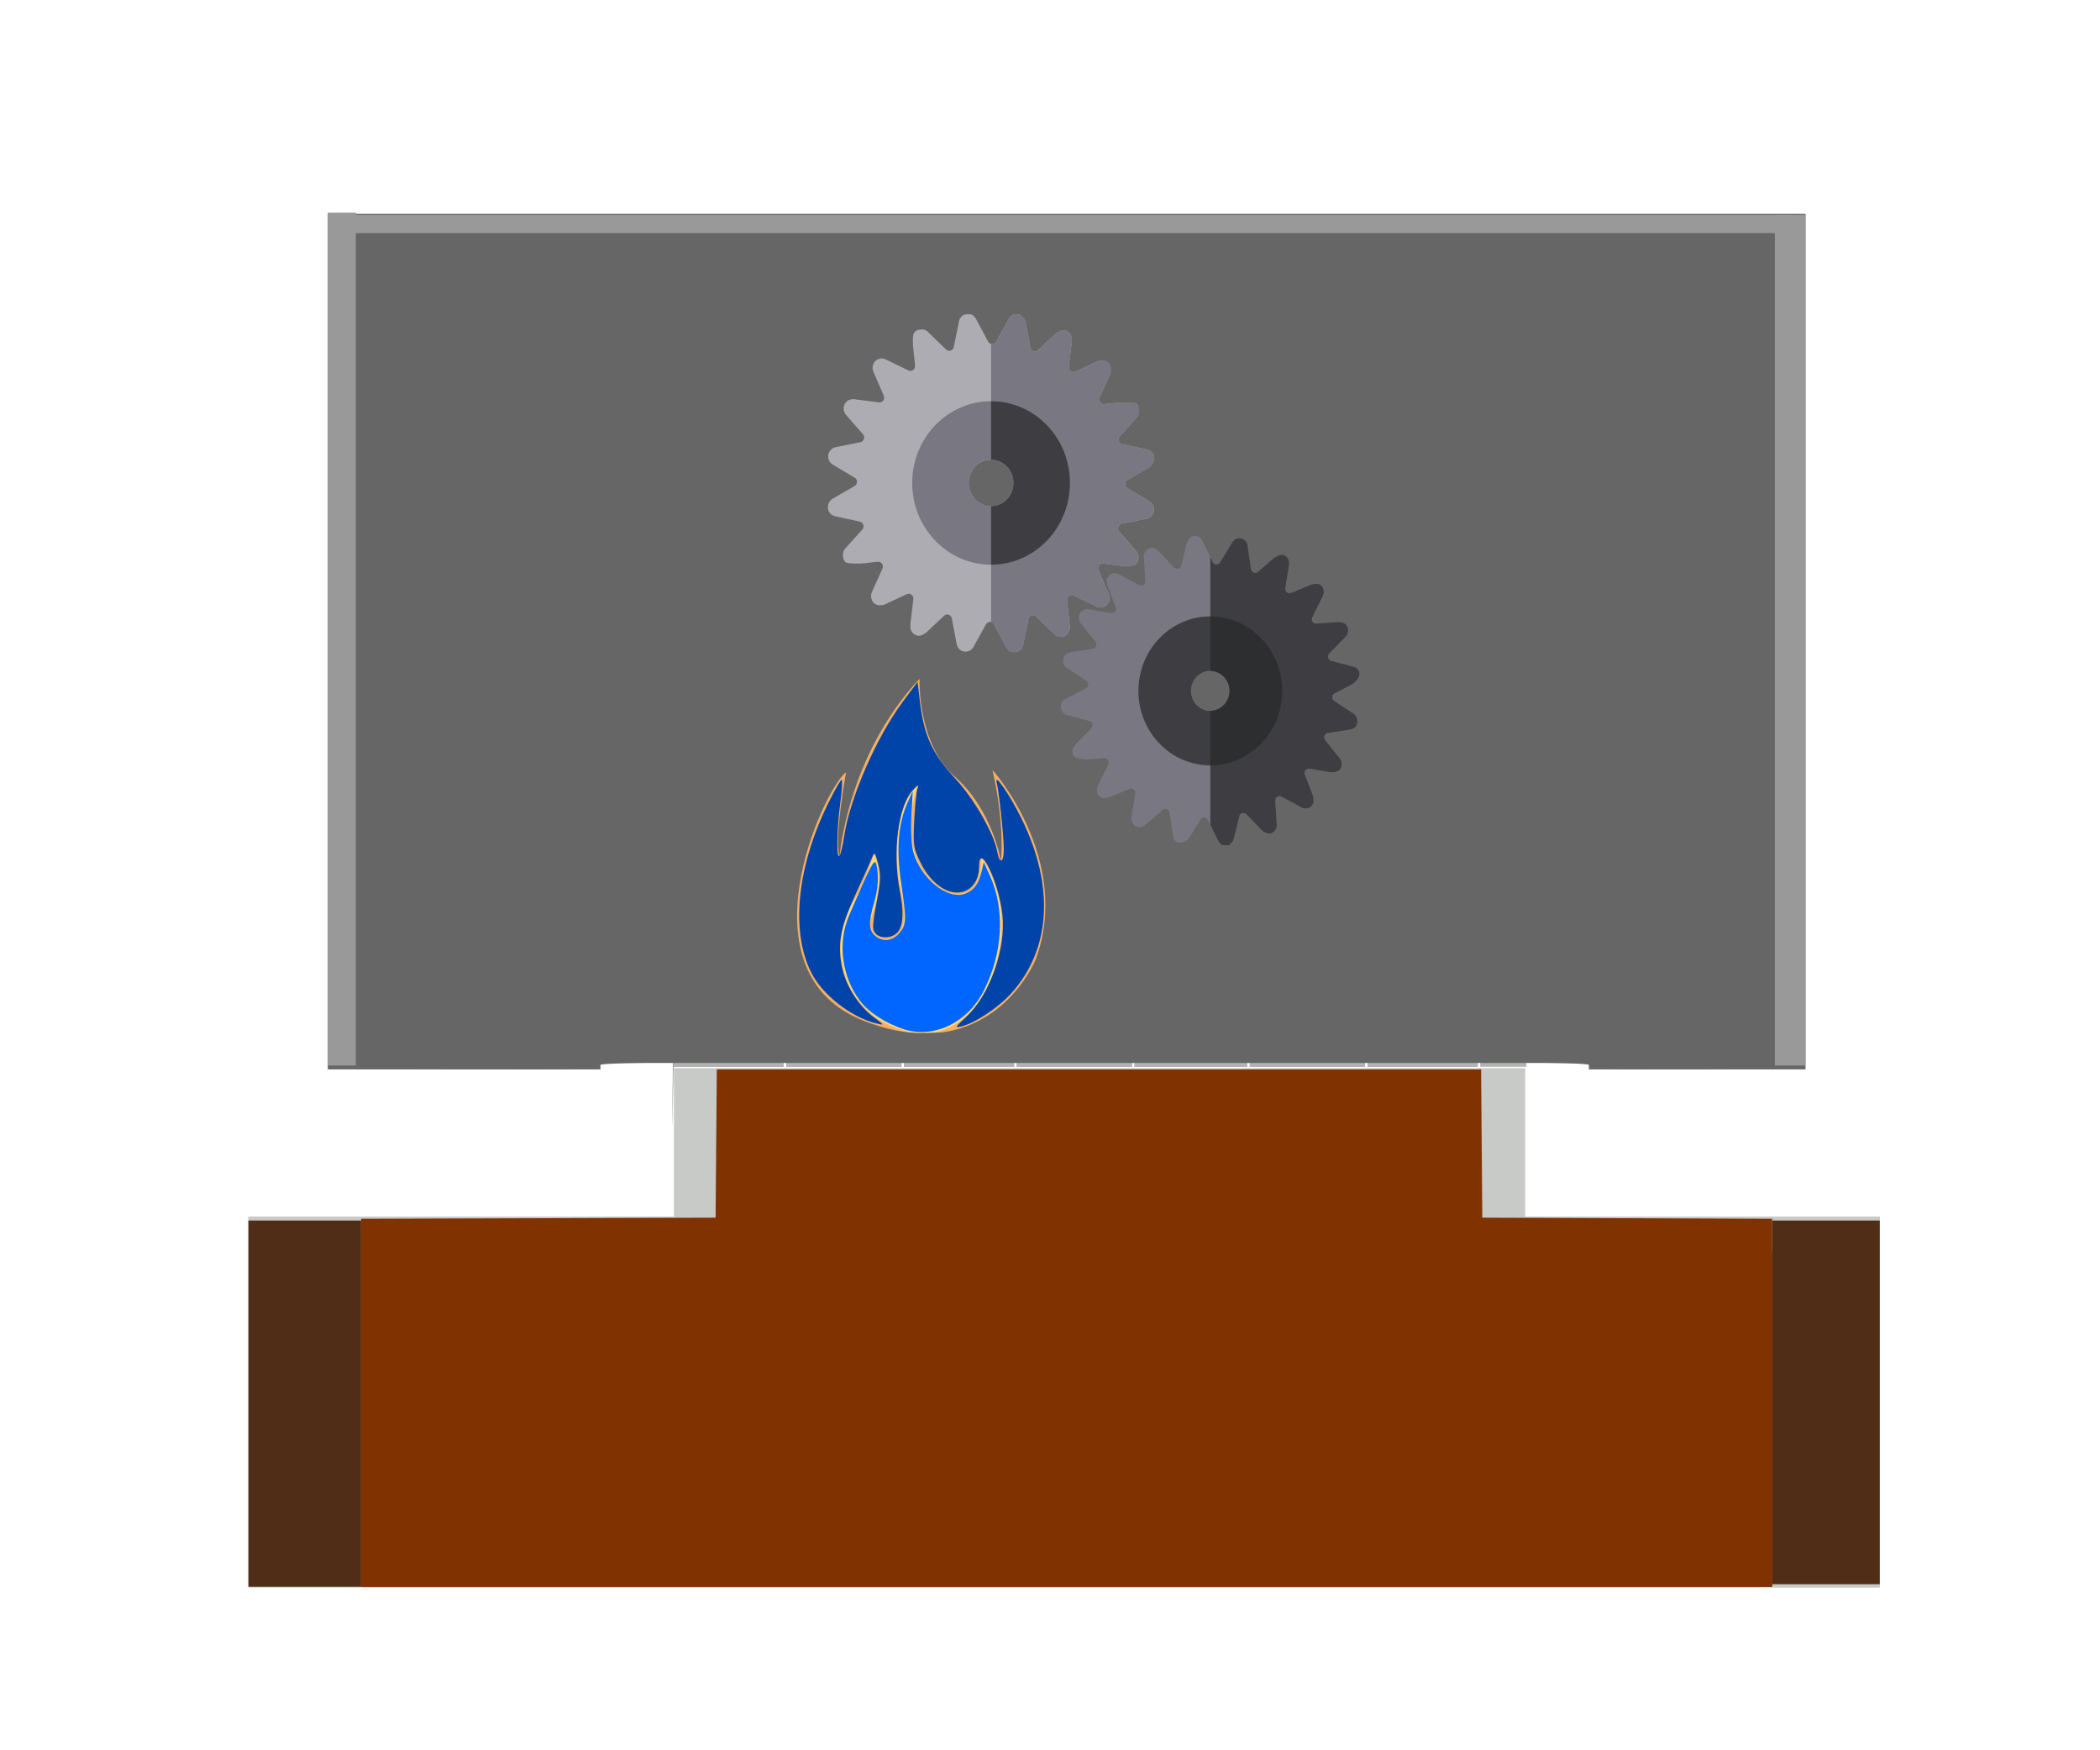
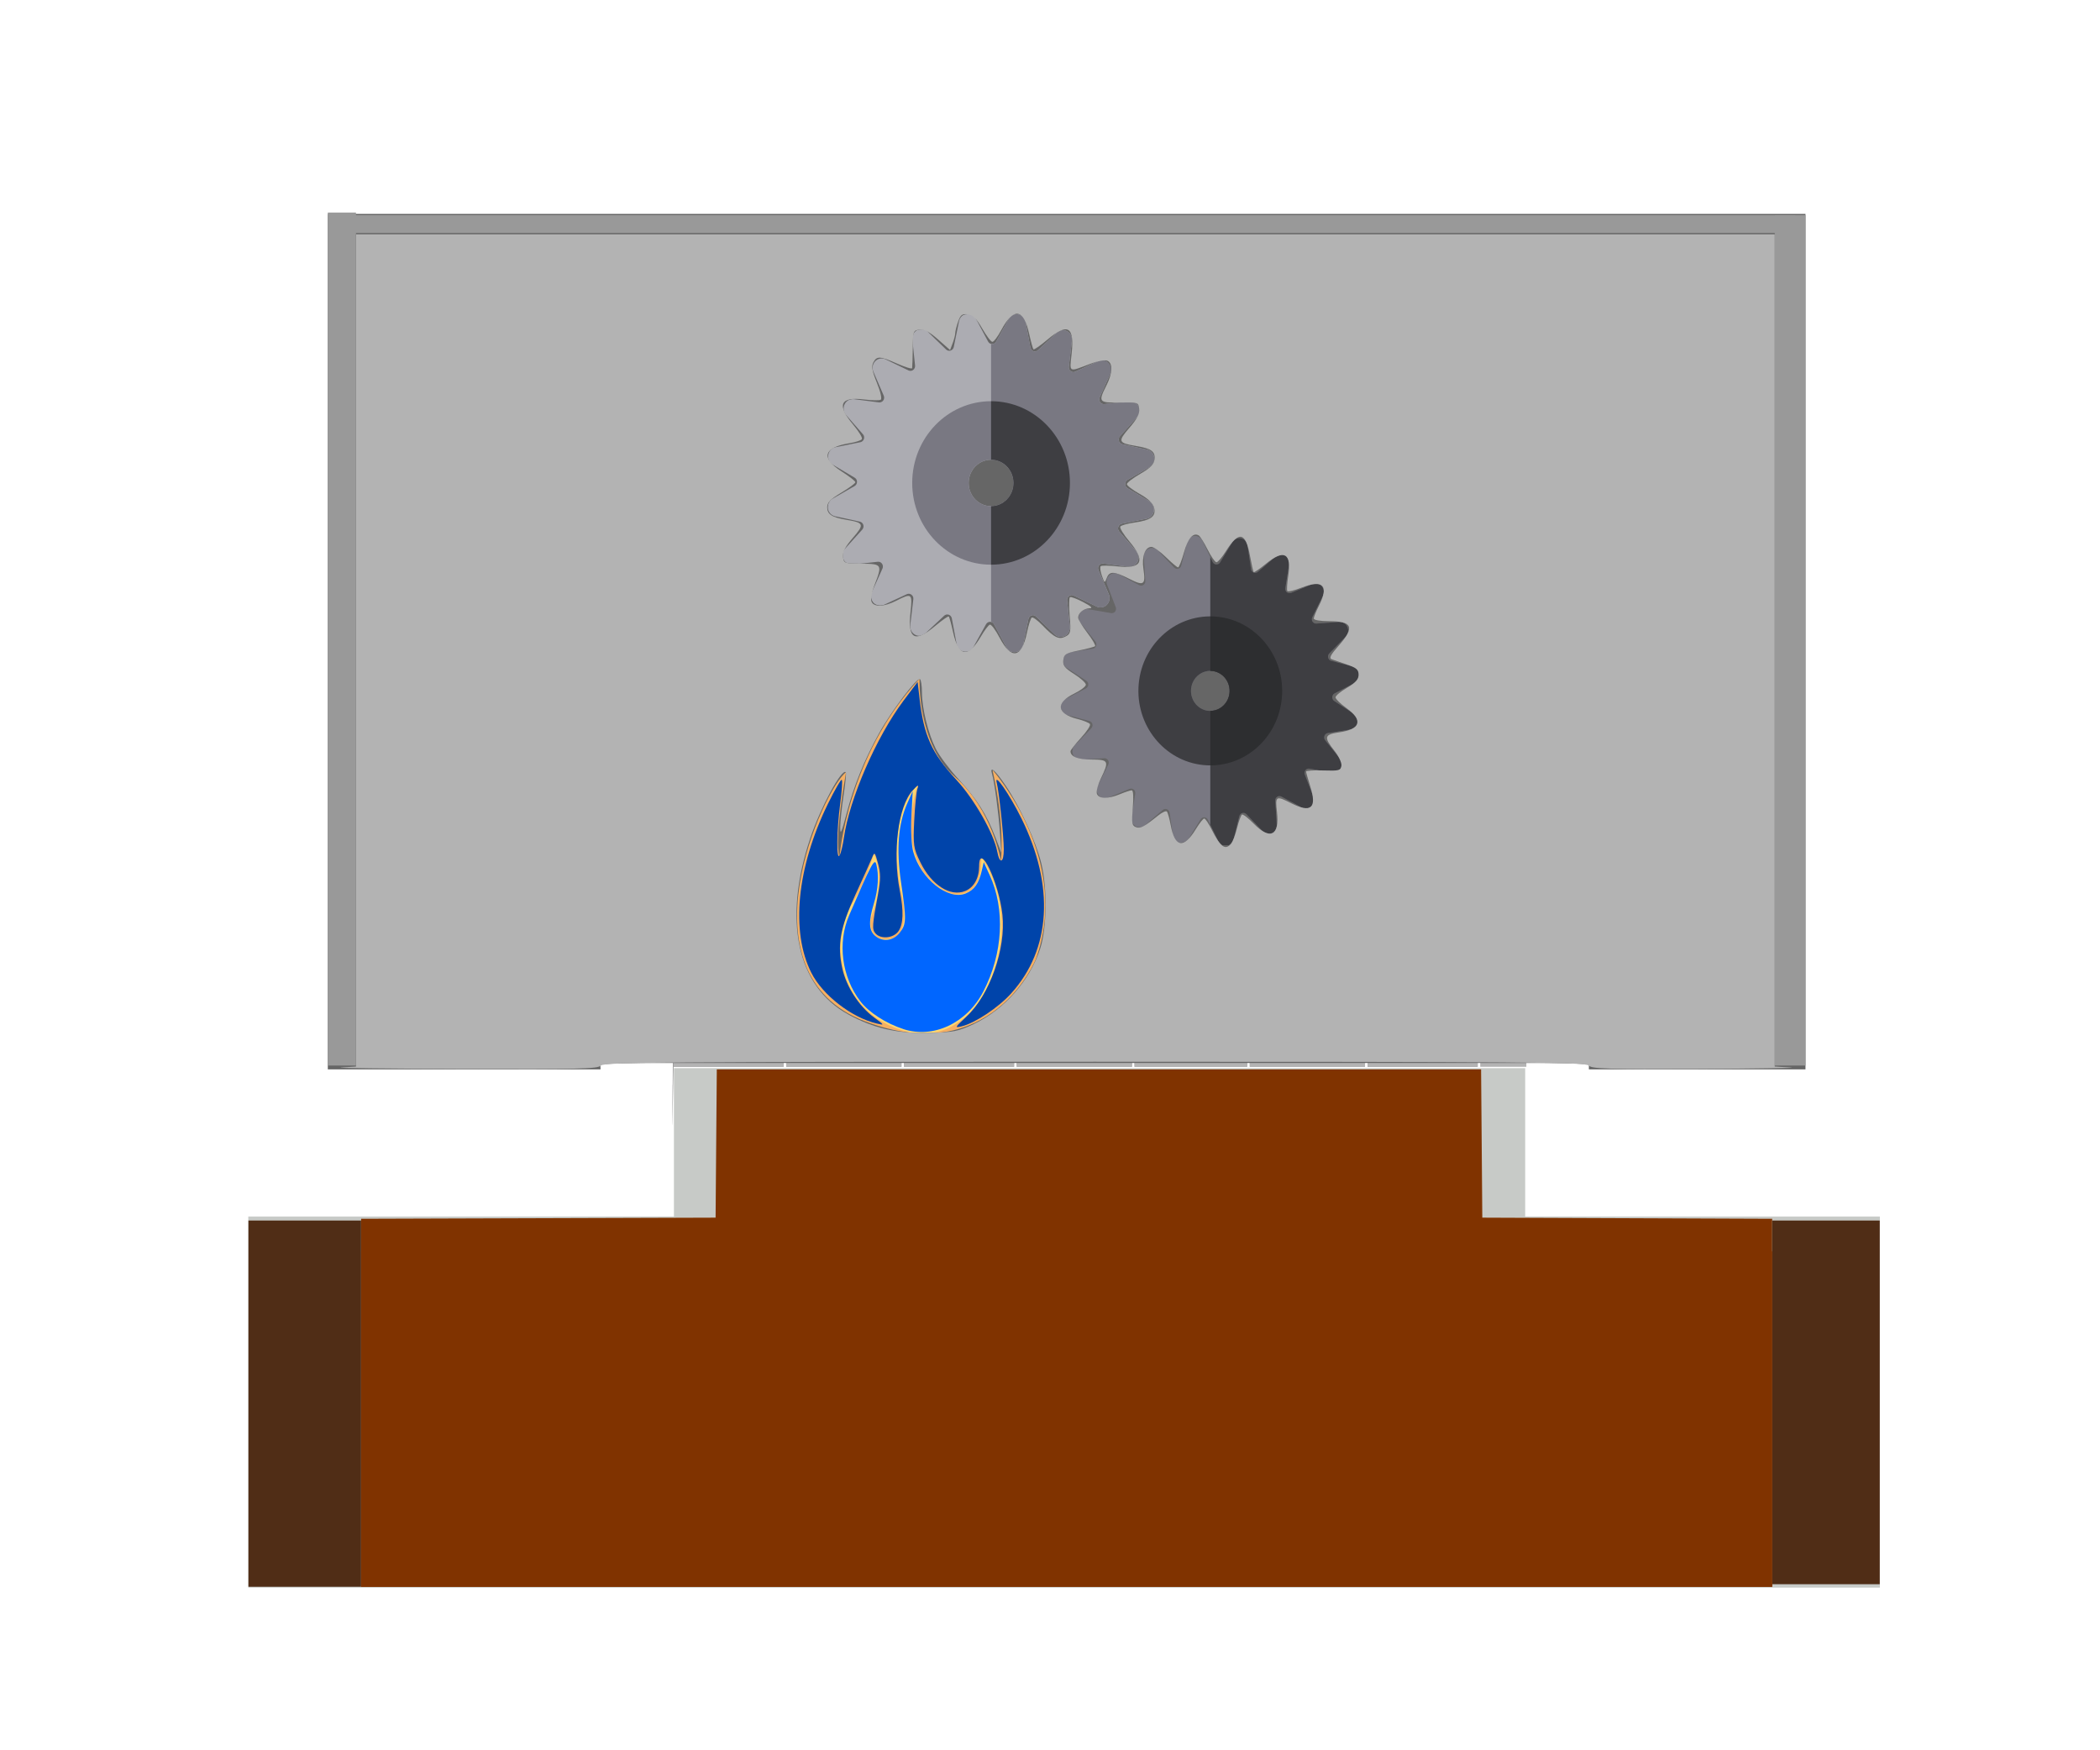
<svg xmlns="http://www.w3.org/2000/svg" version="1.1" id="Capa_1" viewBox="0 0 59.206 49.314" xml:space="preserve" width="59.206" height="49.314">
  <defs id="defs15" />
  <polygon style="fill:#c7cac7" points="43,26.5 19,26.5 19,34.5 7,34.5 7,54.5 53,54.5 53,34.5 43,34.5 " id="polygon6" transform="matrix(1,0,0,0.52295,0,16.25193)" />
  <path style="fill:#999999;stroke-width:0.072" d="m 18.964,30.584 c 0.014,-1.128 0.025,-2.517 0.025,-3.087 v -1.035 h 1.552 1.552 v 1.805 1.805 h -1.551 -1.551 l -0.027,1.282 c -0.015,0.705 -0.016,0.358 -0.002,-0.77 z" id="path28" />
  <path style="fill:#999999;stroke-width:0.072" d="m 22.166,28.267 v -1.805 h 0.53 c 0.292,0 1.023,0.021 1.625,0.047 l 1.095,0.047 v 1.758 1.758 h -1.625 -1.625 z" id="path29" />
  <path style="fill:#999999;stroke-width:0.072" d="m 25.487,28.303 v -1.769 h 1.552 1.552 v 1.769 1.769 h -1.552 -1.552 z" id="path30" />
  <path style="fill:#999999;stroke-width:0.072" d="m 28.664,28.303 v -1.769 h 1.625 1.625 v 1.769 1.769 H 30.289 28.664 Z" id="path31" />
  <path style="fill:#999999;stroke-width:0.072" d="m 31.986,28.303 v -1.769 h 1.588 1.588 v 1.769 1.769 H 33.574 31.986 Z" id="path32" />
  <path style="fill:#999999;stroke-width:0.072" d="m 38.556,28.267 v -1.805 h 1.552 1.552 v 1.805 1.805 h -1.552 -1.552 z" id="path33" />
  <path style="fill:#999999;stroke-width:0.072" d="m 38.556,28.267 v -1.805 h 1.552 1.552 v 1.805 1.805 h -1.552 -1.552 z" id="path34" />
  <path style="fill:#999999;stroke-width:0.072" d="m 35.235,28.303 v -1.769 h 1.29 c 0.709,0 1.44,-0.021 1.625,-0.046 l 0.335,-0.046 v 1.815 1.815 h -1.625 -1.625 z" id="path36" />
  <path style="fill:#b3b3b3;stroke-width:0.072" d="m 41.733,28.267 v -1.805 h 0.65 0.65 v 1.805 1.805 h -0.65 -0.65 z" id="path37" />
  <path style="fill:#b3b3b3;stroke-width:0.072" d="m 18.989,28.267 v -1.805 h 1.552 1.552 v 1.805 1.805 H 20.542 18.989 Z" id="path39" />
  <path style="fill:#b3b3b3;stroke-width:0.072" d="m 22.166,28.271 v -1.801 l 1.173,0.035 c 0.645,0.019 1.376,0.052 1.625,0.074 l 0.451,0.039 v 1.727 1.727 h -1.625 -1.625 z" id="path40" />
  <path style="fill:#b3b3b3;stroke-width:0.072" d="m 25.487,28.303 v -1.769 h 1.552 1.552 v 1.769 1.769 h -1.552 -1.552 z" id="path41" />
  <path style="fill:#b3b3b3;stroke-width:0.072" d="m 28.664,28.303 v -1.769 h 1.625 1.625 v 1.769 1.769 H 30.289 28.664 Z" id="path42" />
  <path style="fill:#b3b3b3;stroke-width:0.072" d="m 31.986,28.303 v -1.769 h 1.588 1.588 v 1.769 1.769 H 33.574 31.986 Z" id="path43" />
  <path style="fill:#b3b3b3;stroke-width:0.072" d="m 35.235,28.303 v -1.769 h 1.51 c 0.831,0 1.562,-0.02 1.625,-0.044 0.102,-0.039 0.114,0.146 0.114,1.769 v 1.813 h -1.625 -1.625 z" id="path44" />
  <path style="fill:#b3b3b3;stroke-width:0.072" d="m 38.556,28.267 v -1.805 h 1.552 1.552 v 1.805 1.805 h -1.552 -1.552 z" id="path45" />
  <path style="fill:#666666;stroke-width:0.076" d="M 9.242,18.087 V 6.029 H 30.072 50.903 V 18.087 30.144 H 47.849 44.796 V 27.19 24.236 H 44.044 43.293 l -0.024,1.735 -0.024,1.735 -0.019,-1.735 -0.019,-1.735 h -1.797 -1.797 l -0.024,1.735 -0.024,1.735 -0.019,-1.774 c -0.018,-1.652 -0.029,-1.771 -0.166,-1.74 -0.081,0.019 -0.927,0.055 -1.881,0.081 l -1.734,0.047 -0.024,1.693 -0.024,1.693 -0.019,-1.7 -0.019,-1.7 H 33.838 31.999 l -0.024,1.7 -0.024,1.7 -0.019,-1.7 -0.019,-1.7 h -1.881 -1.881 l -0.024,1.7 -0.024,1.7 -0.019,-1.7 -0.019,-1.7 h -1.797 -1.797 l -0.024,1.7 -0.024,1.7 -0.019,-1.691 -0.019,-1.691 -0.514,-0.044 c -0.283,-0.024 -1.129,-0.044 -1.881,-0.044 H 20.622 L 20.598,25.971 20.574,27.705 20.555,25.971 20.535,24.236 h -1.789 -1.789 l -0.063,1.357 c -0.035,0.746 -0.04,2.076 -0.013,2.954 l 0.05,1.597 H 13.087 9.242 Z" id="path46" />
  <path style="fill:#acacb2;stroke-width:0.03" d="m 32.405,14.13 -0.62,-0.369 c -0.041,-0.024 -0.066,-0.069 -0.065,-0.118 3.3e-4,-0.049 0.026,-0.093 0.067,-0.117 l 0.625,-0.359 c 0.094,-0.054 0.145,-0.162 0.129,-0.272 -0.016,-0.11 -0.096,-0.197 -0.201,-0.22 l -0.7,-0.152 c -0.046,-0.01 -0.083,-0.045 -0.098,-0.091 -0.014,-0.046 -0.003,-0.097 0.029,-0.133 l 0.488,-0.541 c 0.073,-0.081 0.09,-0.201 0.042,-0.3 -0.048,-0.099 -0.15,-0.157 -0.256,-0.145 l -0.711,0.079 c -0.047,0.005 -0.093,-0.016 -0.12,-0.056 -0.027,-0.04 -0.032,-0.091 -0.012,-0.136 l 0.302,-0.671 c 0.045,-0.1 0.025,-0.219 -0.05,-0.298 -0.075,-0.079 -0.19,-0.101 -0.287,-0.056 l -0.652,0.303 c -0.043,0.02 -0.093,0.014 -0.131,-0.015 -0.038,-0.029 -0.058,-0.077 -0.052,-0.125 L 30.221,9.604 C 30.234,9.494 30.18,9.387 30.085,9.336 29.99,9.285 29.874,9.3 29.795,9.375 l -0.53,0.497 c -0.035,0.033 -0.084,0.043 -0.129,0.028 -0.045,-0.015 -0.078,-0.055 -0.087,-0.102 L 28.914,9.07 c -0.02,-0.109 -0.104,-0.193 -0.209,-0.211 -0.106,-0.018 -0.211,0.034 -0.264,0.13 l -0.356,0.642 c -0.023,0.042 -0.067,0.068 -0.114,0.068 -0.047,-3.6e-4 -0.09,-0.027 -0.113,-0.07 l -0.346,-0.648 c -0.052,-0.097 -0.156,-0.15 -0.262,-0.134 -0.106,0.017 -0.19,0.099 -0.212,0.208 L 26.89,9.781 c -0.01,0.048 -0.043,0.086 -0.088,0.101 -0.045,0.015 -0.094,0.003 -0.128,-0.03 L 26.151,9.346 c -0.078,-0.076 -0.194,-0.093 -0.289,-0.043 -0.096,0.05 -0.152,0.156 -0.14,0.266 l 0.077,0.736 c 0.005,0.048 -0.016,0.096 -0.054,0.124 -0.038,0.028 -0.088,0.033 -0.131,0.013 l -0.648,-0.313 c -0.097,-0.047 -0.212,-0.026 -0.288,0.051 -0.076,0.078 -0.098,0.196 -0.054,0.298 l 0.292,0.676 c 0.019,0.044 0.014,0.096 -0.014,0.135 -0.028,0.039 -0.074,0.06 -0.121,0.054 l -0.709,-0.091 c -0.106,-0.014 -0.209,0.043 -0.259,0.141 -0.049,0.098 -0.034,0.218 0.037,0.3 l 0.48,0.549 c 0.032,0.036 0.042,0.087 0.027,0.133 -0.015,0.046 -0.053,0.081 -0.099,0.09 l -0.702,0.141 c -0.105,0.021 -0.186,0.108 -0.204,0.217 -0.018,0.109 0.032,0.218 0.125,0.274 l 0.62,0.369 c 0.041,0.024 0.066,0.069 0.065,0.118 -3.6e-4,0.049 -0.026,0.093 -0.067,0.117 l -0.625,0.359 c -0.094,0.054 -0.145,0.162 -0.129,0.272 0.016,0.11 0.096,0.197 0.201,0.22 l 0.7,0.152 c 0.046,0.01 0.083,0.045 0.098,0.091 0.014,0.046 0.003,0.097 -0.029,0.133 l -0.488,0.541 c -0.073,0.081 -0.09,0.201 -0.042,0.3 0.048,0.099 0.15,0.157 0.256,0.145 l 0.711,-0.079 c 0.047,-0.005 0.093,0.016 0.12,0.056 0.027,0.04 0.032,0.091 0.012,0.136 l -0.302,0.671 c -0.045,0.1 -0.025,0.219 0.05,0.298 0.075,0.079 0.19,0.101 0.287,0.056 l 0.652,-0.303 c 0.043,-0.02 0.093,-0.014 0.131,0.015 0.038,0.029 0.058,0.077 0.052,0.125 l -0.087,0.735 c -0.013,0.11 0.041,0.217 0.136,0.268 0.095,0.051 0.21,0.036 0.29,-0.039 l 0.53,-0.497 c 0.035,-0.033 0.084,-0.043 0.129,-0.028 0.045,0.015 0.078,0.055 0.087,0.102 l 0.136,0.727 c 0.02,0.109 0.104,0.193 0.209,0.211 0.106,0.018 0.211,-0.034 0.264,-0.13 l 0.356,-0.642 c 0.023,-0.042 0.067,-0.068 0.114,-0.068 0.047,3.6e-4 0.09,0.027 0.113,0.07 l 0.346,0.648 c 0.052,0.097 0.156,0.15 0.262,0.134 0.106,-0.017 0.19,-0.099 0.212,-0.208 l 0.147,-0.725 c 0.01,-0.048 0.043,-0.086 0.088,-0.101 0.045,-0.015 0.094,-0.003 0.128,0.03 l 0.523,0.505 c 0.078,0.076 0.194,0.093 0.289,0.043 0.096,-0.05 0.152,-0.156 0.14,-0.266 l -0.077,-0.736 c -0.005,-0.048 0.016,-0.096 0.054,-0.124 0.038,-0.028 0.088,-0.033 0.131,-0.013 l 0.648,0.313 c 0.097,0.047 0.212,0.026 0.288,-0.051 0.076,-0.078 0.098,-0.196 0.054,-0.298 l -0.292,-0.676 c -0.019,-0.044 -0.014,-0.096 0.014,-0.135 0.028,-0.039 0.074,-0.06 0.121,-0.054 l 0.709,0.091 c 0.106,0.014 0.209,-0.043 0.259,-0.141 0.049,-0.098 0.034,-0.218 -0.037,-0.3 l -0.48,-0.549 c -0.032,-0.036 -0.042,-0.087 -0.027,-0.133 0.015,-0.046 0.053,-0.081 0.099,-0.09 l 0.702,-0.141 c 0.105,-0.021 0.186,-0.108 0.204,-0.217 0.018,-0.109 -0.032,-0.218 -0.125,-0.274 z m -4.463,0.139 c -0.349,0 -0.632,-0.293 -0.632,-0.655 0,-0.362 0.283,-0.655 0.632,-0.655 0.349,0 0.632,0.293 0.632,0.655 0,0.362 -0.283,0.655 -0.632,0.655 z" id="path1" />
  <g id="g4" transform="matrix(0.02929677,0,0,0.0303573,23.33935,8.573259)">
    <path style="fill:#797882" d="m 288.34,163.161 21.345,-11.819 c 3.194,-1.768 4.953,-5.337 4.408,-8.948 -0.544,-3.61 -3.274,-6.502 -6.849,-7.252 l -23.88,-5.008 c -1.572,-0.329 -2.843,-1.481 -3.328,-3.011 -0.484,-1.531 -0.107,-3.203 0.989,-4.377 l 16.648,-17.837 c 2.491,-2.669 3.061,-6.606 1.428,-9.872 -1.633,-3.267 -5.124,-5.173 -8.755,-4.781 l -24.258,2.616 c -1.596,0.172 -3.161,-0.529 -4.095,-1.835 -0.934,-1.306 -1.092,-3.013 -0.412,-4.468 l 10.321,-22.108 c 1.545,-3.309 0.87,-7.229 -1.693,-9.83 -2.563,-2.601 -6.471,-3.336 -9.803,-1.842 l -22.262,9.984 c -1.465,0.658 -3.17,0.474 -4.462,-0.48 -1.292,-0.953 -1.969,-2.529 -1.773,-4.122 l 2.985,-24.216 c 0.447,-3.624 -1.406,-7.143 -4.647,-8.826 -3.241,-1.683 -7.185,-1.173 -9.892,1.277 l -18.087,16.376 c -1.191,1.077 -2.869,1.43 -4.392,0.922 -1.523,-0.508 -2.655,-1.797 -2.96,-3.373 l -4.645,-23.952 c -0.695,-3.585 -3.545,-6.36 -7.148,-6.958 -3.602,-0.598 -7.196,1.105 -9.014,4.272 l -12.143,21.163 c -0.799,1.393 -2.287,2.246 -3.892,2.235 -0.334,-0.002 -0.661,-0.051 -0.979,-0.126 v 107.49 c 11.921,0 21.586,9.664 21.586,21.586 0,11.921 -9.664,21.586 -21.586,21.586 v 107.49 c 1.208,0.283 2.263,1.056 2.879,2.168 l 11.819,21.345 c 1.768,3.194 5.337,4.953 8.948,4.408 3.611,-0.544 6.502,-3.274 7.252,-6.849 l 5.008,-23.88 c 0.33,-1.572 1.481,-2.843 3.011,-3.328 1.531,-0.485 3.203,-0.107 4.377,0.989 l 17.837,16.648 c 2.669,2.491 6.607,3.06 9.872,1.427 3.266,-1.633 5.173,-5.124 4.781,-8.754 l -2.616,-24.258 c -0.172,-1.596 0.53,-3.161 1.835,-4.095 1.305,-0.934 3.015,-1.091 4.468,-0.412 l 22.108,10.321 c 3.309,1.545 7.229,0.87 9.83,-1.693 2.601,-2.562 3.336,-6.471 1.842,-9.803 l -9.984,-22.262 c -0.656,-1.465 -0.473,-3.17 0.48,-4.462 0.954,-1.292 2.529,-1.969 4.123,-1.773 l 24.215,2.985 c 3.624,0.447 7.143,-1.407 8.826,-4.647 1.683,-3.241 1.173,-7.186 -1.277,-9.893 l -16.376,-18.087 c -1.077,-1.19 -1.431,-2.869 -0.922,-4.392 0.508,-1.523 1.797,-2.655 3.373,-2.96 l 23.953,-4.645 c 3.584,-0.695 6.359,-3.545 6.958,-7.148 0.599,-3.602 -1.105,-7.196 -4.272,-9.014 L 288.28,170.91 c -1.393,-0.799 -2.247,-2.287 -2.235,-3.892 0.013,-1.605 0.89,-3.079 2.295,-3.857 z" id="path2" />
    <path style="fill:#797882" d="m 506.182,380.375 -18.817,-11.859 c -1.238,-0.78 -1.959,-2.167 -1.888,-3.63 0.072,-1.462 0.925,-2.771 2.235,-3.427 l 19.889,-9.959 c 2.977,-1.491 4.713,-4.674 4.354,-7.984 -0.359,-3.309 -2.737,-6.046 -5.964,-6.864 l -21.56,-5.464 c -1.418,-0.359 -2.534,-1.456 -2.917,-2.869 -0.383,-1.412 0.024,-2.921 1.066,-3.95 l 15.838,-15.617 c 2.37,-2.338 3.038,-5.901 1.674,-8.938 -1.364,-3.037 -4.472,-4.905 -7.793,-4.686 l -22.194,1.466 c -1.461,0.096 -2.86,-0.602 -3.661,-1.827 -0.801,-1.225 -0.88,-2.787 -0.207,-4.086 l 10.237,-19.747 c 1.532,-2.956 1.065,-6.551 -1.171,-9.018 -2.236,-2.466 -5.768,-3.283 -8.859,-2.048 l -20.655,8.253 c -1.36,0.543 -2.906,0.311 -4.046,-0.605 -1.141,-0.917 -1.698,-2.378 -1.459,-3.822 l 3.633,-21.944 c 0.544,-3.284 -1.012,-6.56 -3.9,-8.215 -2.888,-1.655 -6.501,-1.341 -9.059,0.79 l -17.093,14.232 c -1.125,0.936 -2.667,1.194 -4.035,0.673 -1.368,-0.52 -2.35,-1.736 -2.569,-3.183 l -3.326,-21.993 c -0.498,-3.291 -2.989,-5.926 -6.247,-6.608 -3.258,-0.682 -6.597,0.734 -8.372,3.551 l -11.859,18.817 c -0.781,1.238 -2.167,1.959 -3.63,1.888 -1.462,-0.071 -2.771,-0.925 -3.427,-2.235 l -9.959,-19.889 c -1.491,-2.976 -4.674,-4.712 -7.983,-4.353 -3.309,0.359 -6.047,2.737 -6.864,5.965 l -5.464,21.56 c -0.36,1.418 -1.456,2.534 -2.868,2.917 -1.413,0.383 -2.922,-0.023 -3.95,-1.066 l -15.617,-15.837 c -2.337,-2.37 -5.901,-3.038 -8.938,-1.674 -3.037,1.364 -4.905,4.471 -4.685,7.793 l 1.466,22.194 c 0.097,1.46 -0.602,2.86 -1.826,3.66 -1.225,0.802 -2.787,0.88 -4.086,0.207 l -19.747,-10.237 c -2.956,-1.532 -6.551,-1.065 -9.018,1.171 -2.466,2.236 -3.283,5.769 -2.048,8.86 l 8.253,20.655 c 0.543,1.358 0.311,2.906 -0.605,4.046 -0.917,1.141 -2.378,1.697 -3.822,1.458 l -21.944,-3.633 c -3.283,-0.544 -6.56,1.012 -8.215,3.899 -1.655,2.889 -1.34,6.501 0.79,9.059 l 14.232,17.094 c 0.936,1.125 1.194,2.667 0.674,4.035 -0.52,1.368 -1.737,2.35 -3.184,2.569 L 233,323.247 c -3.291,0.498 -5.926,2.989 -6.608,6.247 -0.681,3.259 0.734,6.597 3.551,8.372 l 18.817,11.859 c 1.238,0.78 1.96,2.167 1.888,3.629 -0.072,1.462 -0.925,2.771 -2.235,3.427 l -19.889,9.959 c -2.977,1.491 -4.713,4.674 -4.354,7.984 0.359,3.309 2.737,6.047 5.964,6.864 l 21.56,5.464 c 1.418,0.36 2.534,1.456 2.917,2.869 0.383,1.413 -0.024,2.922 -1.066,3.95 l -15.838,15.617 c -2.37,2.337 -3.038,5.901 -1.674,8.938 1.364,3.037 4.472,4.905 7.793,4.685 l 22.194,-1.466 c 1.461,-0.097 2.86,0.602 3.661,1.827 0.801,1.225 0.88,2.786 0.207,4.085 l -10.237,19.747 c -1.532,2.956 -1.065,6.551 1.171,9.018 2.236,2.466 5.768,3.283 8.859,2.048 l 20.655,-8.253 c 1.36,-0.543 2.906,-0.312 4.046,0.605 1.141,0.917 1.698,2.378 1.46,3.822 l -3.633,21.944 c -0.544,3.284 1.012,6.56 3.9,8.215 2.888,1.654 6.501,1.34 9.059,-0.79 l 17.093,-14.232 c 1.125,-0.936 2.667,-1.194 4.035,-0.674 1.368,0.52 2.35,1.737 2.569,3.184 l 3.326,21.992 c 0.498,3.291 2.989,5.926 6.247,6.608 3.258,0.682 6.597,-0.734 8.372,-3.551 l 11.859,-18.817 c 0.781,-1.237 2.167,-1.959 3.63,-1.888 1.463,0.071 2.771,0.925 3.427,2.235 l 9.959,19.889 c 1.491,2.977 4.674,4.713 7.983,4.353 3.309,-0.359 6.047,-2.737 6.864,-5.964 l 5.464,-21.562 c 0.36,-1.418 1.456,-2.534 2.868,-2.917 1.413,-0.384 2.922,0.023 3.95,1.066 l 15.617,15.837 c 2.337,2.37 5.901,3.038 8.938,1.674 3.037,-1.364 4.905,-4.472 4.685,-7.793 l -1.466,-22.194 c -0.097,-1.461 0.602,-2.86 1.826,-3.661 1.225,-0.801 2.787,-0.88 4.086,-0.207 l 19.747,10.237 c 2.956,1.532 6.551,1.065 9.018,-1.171 2.466,-2.236 3.283,-5.768 2.048,-8.86 l -8.253,-20.654 c -0.543,-1.36 -0.312,-2.906 0.605,-4.046 0.917,-1.141 2.378,-1.698 3.822,-1.46 l 21.944,3.633 c 3.284,0.543 6.56,-1.012 8.215,-3.9 1.655,-2.888 1.34,-6.501 -0.79,-9.058 l -14.232,-17.094 c -0.936,-1.125 -1.194,-2.667 -0.674,-4.035 0.52,-1.368 1.737,-2.35 3.184,-2.569 l 21.992,-3.326 c 3.291,-0.499 5.926,-2.989 6.608,-6.248 0.682,-3.259 -0.735,-6.59 -3.552,-8.365 z m -138.891,-2.684 c -10.257,-0.425 -18.225,-9.085 -17.799,-19.341 0.425,-10.255 9.085,-18.225 19.341,-17.798 10.257,0.424 18.225,9.085 17.799,19.34 -0.426,10.256 -9.085,18.226 -19.341,17.799 z" id="path3" />
    <path style="fill:#797882" d="m 157.096,90.139 c -41.918,0 -75.9,33.982 -75.9,75.9 0,41.918 33.982,75.9 75.9,75.9 41.918,0 75.9,-33.982 75.9,-75.9 0,-41.918 -33.982,-75.9 -75.9,-75.9 z m 0,97.486 c -11.921,0 -21.586,-9.664 -21.586,-21.586 0,-11.922 9.664,-21.586 21.586,-21.586 11.922,0 21.586,9.664 21.586,21.586 0,11.922 -9.665,21.586 -21.586,21.586 z" id="path4" />
  </g>
  <g id="g7" transform="matrix(0.02929677,0,0,0.0303573,23.33935,8.573259)">
    <path style="fill:#3e3e42" d="m 371.024,289.993 c -38.179,-1.636 -70.455,27.988 -72.091,66.166 -1.636,38.178 27.987,70.455 66.166,72.091 38.178,1.636 70.455,-27.987 72.091,-66.166 1.636,-38.179 -27.988,-70.454 -66.166,-72.091 z m -3.758,87.698 c -10.255,-0.44 -18.213,-9.109 -17.774,-19.365 0.44,-10.255 9.109,-18.213 19.365,-17.773 10.255,0.439 18.213,9.109 17.773,19.365 -0.439,10.255 -9.108,18.212 -19.364,17.773 z" id="path5" />
    <path style="fill:#3e3e42" d="m 178.682,166.039 c 0,11.921 -9.664,21.586 -21.586,21.586 v 54.314 c 41.918,0 75.9,-33.982 75.9,-75.9 0,-41.919 -33.982,-75.9 -75.9,-75.9 v 54.314 c 11.921,0 21.586,9.665 21.586,21.586 z" id="path6" />
    <path style="fill:#3e3e42" d="m 487.712,361.459 19.889,-9.959 c 2.977,-1.491 4.713,-4.674 4.354,-7.984 -0.359,-3.309 -2.737,-6.046 -5.964,-6.864 l -21.56,-5.464 c -1.418,-0.359 -2.534,-1.456 -2.917,-2.869 -0.383,-1.412 0.024,-2.921 1.066,-3.95 l 15.838,-15.617 c 2.37,-2.338 3.038,-5.901 1.674,-8.938 -1.364,-3.037 -4.472,-4.905 -7.793,-4.686 l -22.194,1.466 c -1.461,0.096 -2.86,-0.602 -3.661,-1.827 -0.801,-1.225 -0.88,-2.787 -0.207,-4.086 l 10.237,-19.747 c 1.532,-2.956 1.065,-6.551 -1.171,-9.018 -2.236,-2.466 -5.768,-3.283 -8.859,-2.048 l -20.655,8.253 c -1.36,0.543 -2.906,0.311 -4.046,-0.605 -1.141,-0.917 -1.698,-2.378 -1.46,-3.822 l 3.633,-21.944 c 0.544,-3.284 -1.012,-6.56 -3.9,-8.215 -2.888,-1.655 -6.501,-1.341 -9.059,0.79 l -17.093,14.232 c -1.125,0.936 -2.667,1.194 -4.035,0.673 -1.368,-0.52 -2.35,-1.736 -2.569,-3.183 l -3.326,-21.993 c -0.498,-3.291 -2.989,-5.926 -6.247,-6.608 -3.258,-0.682 -6.597,0.734 -8.372,3.551 l -11.859,18.817 c -0.781,1.238 -2.167,1.959 -3.63,1.888 -1.462,-0.071 -2.771,-0.925 -3.427,-2.235 l -2.338,-4.668 v 105.756 c 0.258,0 0.511,-0.018 0.771,-0.007 10.257,0.424 18.225,9.085 17.799,19.34 -0.414,9.997 -8.657,17.797 -18.57,17.793 v 105.756 l 7.621,15.22 c 1.491,2.977 4.674,4.713 7.983,4.353 3.309,-0.359 6.047,-2.737 6.864,-5.964 l 5.464,-21.562 c 0.36,-1.418 1.456,-2.534 2.868,-2.917 1.413,-0.384 2.922,0.023 3.95,1.066 l 15.617,15.837 c 2.337,2.37 5.901,3.038 8.938,1.674 3.037,-1.364 4.905,-4.472 4.685,-7.793 l -1.466,-22.194 c -0.097,-1.461 0.602,-2.86 1.826,-3.661 1.225,-0.801 2.787,-0.88 4.086,-0.207 l 19.747,10.237 c 2.956,1.532 6.551,1.065 9.018,-1.171 2.466,-2.236 3.283,-5.768 2.048,-8.86 l -8.253,-20.654 c -0.543,-1.36 -0.312,-2.906 0.605,-4.046 0.917,-1.141 2.378,-1.698 3.822,-1.46 l 21.944,3.633 c 3.284,0.543 6.56,-1.012 8.215,-3.9 1.655,-2.888 1.34,-6.501 -0.79,-9.058 l -14.232,-17.094 c -0.936,-1.125 -1.194,-2.667 -0.674,-4.035 0.52,-1.368 1.737,-2.35 3.184,-2.569 l 21.992,-3.326 c 3.291,-0.499 5.926,-2.989 6.608,-6.248 0.682,-3.259 -0.734,-6.597 -3.551,-8.372 l -18.817,-11.859 c -1.238,-0.78 -1.959,-2.167 -1.888,-3.63 0.074,-1.452 0.928,-2.763 2.237,-3.418 z" id="path7" />
  </g>
  <path style="fill:#2d2e30;stroke-width:0.03" d="m 34.209,17.377 c -0.029,-0.001 -0.058,-0.002 -0.087,-0.002 v 1.537 c 0.008,0 0.015,-5.4e-4 0.023,-1.88e-4 0.3,0.013 0.534,0.277 0.521,0.588 -0.013,0.303 -0.254,0.54 -0.544,0.539 v 1.537 c 1.08,8.1e-4 1.979,-0.881 2.025,-2.01 0.048,-1.159 -0.82,-2.139 -1.938,-2.189 z" id="path8" />
  <path style="fill:#803300;stroke-width:0.063" d="m 10.181,39.543 v -5.187 l 4.997,-0.016 4.997,-0.016 0.017,-2.09 0.017,-2.09 h 10.774 10.774 l 0.017,2.09 0.017,2.09 4.086,0.016 4.086,0.016 v 5.187 5.187 H 30.072 10.181 Z" id="path50" />
  <path style="fill:#666666;stroke-width:0.072" d="" id="path52" />
  <path style="fill:#502d16;stroke-width:0.066" d="m 49.964,39.531 v -5.126 h 1.516 1.516 v 5.126 5.126 h -1.516 -1.516 z" id="path57" />
  <path style="fill:#502d16;stroke-width:0.066" d="m 7.004,39.567 v -5.162 h 1.588 1.588 v 5.162 5.162 H 8.592 7.004 Z" id="path58" />
  <rect style="fill:#666666" id="rect58" width="31.697" height="6.137" x="15.018" y="23.827" />
  <rect style="fill:#999999;stroke-width:0.975" id="rect59" width="0.866" height="23.971" x="50.036" y="6.065" />
  <rect style="fill:#999999;stroke-width:0.98" id="rect60" width="0.794" height="24.043" x="9.242" y="5.993" />
  <path style="fill:#803300;stroke-width:0.069" d="m 10.181,40.001 v -4.728 h 2.624 c 1.443,0 3.701,-0.02 5.018,-0.044 l 2.394,-0.044 v -1.907 -1.907 h 10.758 10.758 v 1.907 1.907 l 1.961,0.044 c 1.079,0.024 2.931,0.044 4.116,0.044 h 2.154 v 4.728 4.728 H 30.072 10.181 Z" id="path60" />
  <rect style="fill:#999999" id="rect61" width="41.227" height="0.505" x="9.386" y="6.065" />
  <g id="g2" transform="matrix(0.1932517,0,0,0.2083205,19.78841,17.46701)">
    <path class="st7" d="m 21.04,20.63 c 0,0 -1.79,8.99 -0.96,11.47 0,0 1.1,-13.6 11.67,-24.1 0,0 -0.34,8.79 5.15,13.25 5.49,4.46 6.73,11.4 6.73,11.4 0,0 0.62,-4.74 -1.24,-12.33 0,0 11.67,12.12 6.32,25.65 0,0 -6.45,14.9 -24.92,8.38 C 5.32,47.83 17.74,22.97 21.04,20.63 Z" id="path1-2" style="fill:#f6af62" />
    <path class="st4" d="m 40.75,32.12 c 0.17,3.81 -1.55,4.81 -2.94,5.01 -0.89,0.13 -1.79,-0.1 -2.57,-0.53 -7.65,-4.15 -3.72,-14.29 -3.72,-14.29 -5.01,4.79 -2.4,14.74 -2.4,14.74 0,0 1.55,5.64 -1.62,6.13 -1.59,0.25 -2.33,-0.39 -2.67,-1.08 -0.31,-0.64 -0.31,-1.39 -0.04,-2.05 2.15,-5.34 0.31,-8.36 0.31,-8.36 -1.03,3.06 -2.12,5.08 -2.91,6.29 -1.12,1.72 -1.83,3.68 -1.93,5.73 C 19.9,51.35 26.3,54.4 26.3,54.4 36.81,59.76 41.53,49.96 41.53,49.96 46.96,39.52 40.75,32.12 40.75,32.12 Z" id="path2-9" style="fill:#fbd872" />
  </g>
  <path style="fill:#0044aa;stroke-width:0.077" d="m 27.248,28.656 c 0.652,-0.601 1.118,-1.92 1.014,-2.868 -0.101,-0.921 -0.657,-2.081 -0.657,-1.372 0,0.336 -0.146,0.598 -0.389,0.699 -0.421,0.175 -0.954,-0.165 -1.269,-0.81 -0.193,-0.394 -0.205,-0.477 -0.172,-1.175 0.02,-0.413 0.061,-0.82 0.093,-0.905 0.044,-0.118 0.011,-0.104 -0.141,0.06 -0.403,0.437 -0.569,1.741 -0.359,2.819 0.113,0.581 0.101,0.947 -0.039,1.147 -0.14,0.199 -0.504,0.231 -0.649,0.057 -0.097,-0.117 -0.09,-0.221 0.077,-1.118 0.073,-0.394 0.073,-0.575 -0.002,-0.847 -0.091,-0.334 -0.098,-0.34 -0.173,-0.154 -0.043,0.106 -0.253,0.571 -0.466,1.034 -0.432,0.937 -0.516,1.416 -0.366,2.087 0.113,0.506 0.473,1.061 0.886,1.365 0.304,0.224 0.306,0.23 0.083,0.177 -0.708,-0.167 -1.527,-0.801 -1.844,-1.429 -0.588,-1.162 -0.411,-2.972 0.466,-4.762 0.194,-0.395 0.37,-0.701 0.392,-0.679 0.022,0.022 0.002,0.325 -0.045,0.673 -0.101,0.754 -0.111,1.625 -0.015,1.456 0.036,-0.064 0.09,-0.289 0.12,-0.501 0.156,-1.092 0.911,-2.828 1.675,-3.851 l 0.403,-0.539 0.054,0.471 c 0.12,1.048 0.342,1.539 1.039,2.292 0.503,0.544 1.056,1.512 1.15,2.016 0.07,0.372 0.187,0.333 0.186,-0.061 -7e-4,-0.362 -0.134,-1.626 -0.198,-1.868 -0.084,-0.321 0.356,0.312 0.696,1.001 0.94,1.906 0.835,3.687 -0.29,4.932 -0.361,0.4 -1.015,0.835 -1.392,0.927 -0.209,0.051 -0.201,0.035 0.135,-0.275 z" id="path3-8" />
  <path style="fill:#0066ff;stroke-width:0.077" d="m 25.47,29.009 c -0.497,-0.162 -0.976,-0.471 -1.215,-0.784 -0.523,-0.686 -0.649,-1.647 -0.316,-2.421 0.615,-1.429 0.718,-1.625 0.766,-1.446 0.079,0.296 0.055,0.71 -0.066,1.107 -0.152,0.503 -0.146,0.751 0.024,0.905 0.212,0.192 0.516,0.159 0.701,-0.075 0.191,-0.243 0.195,-0.364 0.039,-1.425 -0.137,-0.932 -0.079,-1.652 0.178,-2.23 l 0.151,-0.339 -0.036,0.693 c -0.021,0.393 9.1e-4,0.83 0.049,1.009 0.208,0.767 0.986,1.388 1.482,1.182 0.244,-0.101 0.371,-0.282 0.455,-0.651 l 0.053,-0.231 0.166,0.362 c 0.445,0.967 0.378,2.21 -0.177,3.283 -0.461,0.892 -1.409,1.338 -2.257,1.061 z" id="path4-0" />
  <path style="fill:#666666;stroke-width:0.072" d="m 9.621,30.091 0.415,-0.026 V 18.336 6.606 h 20 20 V 18.336 30.065 l 0.451,0.026 c 0.248,0.014 -0.921,0.032 -2.599,0.04 -2.67,0.012 -3.051,3.9e-4 -3.051,-0.094 0,-0.096 -1.6,-0.108 -13.971,-0.108 -12.371,0 -13.971,0.012 -13.971,0.108 0,0.095 -0.469,0.107 -3.845,0.095 -2.115,-0.007 -3.658,-0.025 -3.43,-0.04 z m 17.893,-1.26 c 1.793,-0.886 2.434,-2.853 1.661,-5.095 -0.248,-0.719 -1.085,-2.148 -1.19,-2.031 -0.014,0.016 0.016,0.272 0.066,0.57 0.05,0.298 0.112,0.818 0.136,1.155 l 0.045,0.614 -0.138,-0.373 c -0.247,-0.668 -0.58,-1.207 -1.057,-1.705 -0.257,-0.269 -0.549,-0.65 -0.649,-0.847 -0.227,-0.448 -0.394,-1.145 -0.396,-1.648 -5.87e-4,-0.212 -0.032,-0.374 -0.069,-0.361 -0.124,0.044 -0.791,0.925 -1.097,1.449 -0.386,0.66 -0.756,1.577 -0.97,2.402 -0.197,0.758 -0.231,0.526 -0.074,-0.505 0.054,-0.357 0.083,-0.666 0.064,-0.686 -0.114,-0.12 -0.71,0.981 -1.002,1.851 -0.825,2.459 -0.354,4.317 1.289,5.083 0.744,0.347 1.16,0.431 2.042,0.412 0.758,-0.016 0.825,-0.03 1.337,-0.283 z m 7.244,-5.131 c 0.058,-0.089 0.127,-0.285 0.154,-0.434 0.027,-0.149 0.073,-0.286 0.102,-0.304 0.029,-0.018 0.178,0.096 0.331,0.254 0.475,0.487 0.756,0.331 0.663,-0.368 -0.021,-0.156 -0.01,-0.302 0.024,-0.323 0.034,-0.021 0.219,0.041 0.411,0.138 0.253,0.128 0.382,0.158 0.472,0.107 0.154,-0.086 0.156,-0.232 0.007,-0.667 -0.064,-0.188 -0.1,-0.358 -0.08,-0.378 0.02,-0.02 0.199,-0.007 0.398,0.029 0.617,0.112 0.777,-0.158 0.373,-0.631 -0.118,-0.137 -0.214,-0.289 -0.214,-0.337 0,-0.048 0.138,-0.108 0.307,-0.134 0.514,-0.08 0.56,-0.105 0.559,-0.313 -1.01e-4,-0.151 -0.072,-0.239 -0.328,-0.401 -0.18,-0.114 -0.316,-0.243 -0.301,-0.287 0.015,-0.044 0.17,-0.164 0.346,-0.267 0.491,-0.287 0.461,-0.592 -0.065,-0.681 -0.488,-0.082 -0.506,-0.137 -0.171,-0.501 0.464,-0.504 0.385,-0.693 -0.289,-0.693 -0.242,0 -0.419,-0.032 -0.419,-0.075 0,-0.041 0.065,-0.202 0.144,-0.358 0.298,-0.584 0.144,-0.753 -0.47,-0.518 -0.216,0.082 -0.406,0.127 -0.424,0.099 -0.017,-0.028 -2.49e-4,-0.224 0.038,-0.435 0.116,-0.638 -0.113,-0.76 -0.629,-0.337 -0.17,0.139 -0.325,0.253 -0.346,0.253 -0.021,0 -0.059,-0.154 -0.084,-0.343 -0.066,-0.485 -0.098,-0.577 -0.218,-0.623 -0.17,-0.065 -0.274,0.009 -0.491,0.353 -0.113,0.178 -0.234,0.324 -0.269,0.324 -0.035,0 -0.146,-0.16 -0.245,-0.356 -0.099,-0.196 -0.213,-0.376 -0.252,-0.4 -0.16,-0.099 -0.341,0.109 -0.435,0.499 -0.053,0.221 -0.117,0.401 -0.142,0.401 -0.025,0 -0.173,-0.13 -0.328,-0.289 -0.459,-0.47 -0.741,-0.345 -0.656,0.292 0.026,0.2 0.029,0.394 0.005,0.432 -0.025,0.04 -0.194,-0.007 -0.398,-0.111 -0.434,-0.22 -0.578,-0.226 -0.63,-0.026 -0.037,0.143 -0.046,0.139 -0.128,-0.054 -0.048,-0.114 -0.073,-0.233 -0.055,-0.265 0.018,-0.031 0.224,-0.035 0.459,-0.009 0.713,0.081 0.834,-0.167 0.35,-0.717 -0.162,-0.184 -0.276,-0.363 -0.254,-0.399 0.022,-0.036 0.195,-0.088 0.384,-0.117 0.486,-0.073 0.61,-0.154 0.583,-0.383 -0.017,-0.144 -0.115,-0.245 -0.4,-0.41 -0.208,-0.121 -0.378,-0.252 -0.378,-0.291 0,-0.04 0.17,-0.171 0.378,-0.291 0.285,-0.165 0.383,-0.266 0.4,-0.41 0.026,-0.22 -0.092,-0.304 -0.529,-0.376 -0.502,-0.083 -0.52,-0.132 -0.183,-0.498 0.233,-0.253 0.298,-0.376 0.28,-0.532 -0.023,-0.203 -0.024,-0.203 -0.547,-0.193 -0.595,0.011 -0.616,-0.015 -0.375,-0.488 0.201,-0.394 0.166,-0.67 -0.089,-0.7 -0.106,-0.012 -0.324,0.045 -0.484,0.126 -0.446,0.228 -0.465,0.213 -0.408,-0.324 0.081,-0.755 -0.117,-0.868 -0.684,-0.394 -0.19,0.159 -0.363,0.289 -0.384,0.289 -0.021,0 -0.077,-0.187 -0.124,-0.415 -0.1,-0.486 -0.172,-0.596 -0.394,-0.596 -0.124,0 -0.212,0.094 -0.37,0.397 -0.114,0.218 -0.24,0.397 -0.28,0.397 -0.04,-4.46e-5 -0.169,-0.18 -0.288,-0.4 -0.195,-0.362 -0.236,-0.398 -0.432,-0.379 -0.197,0.019 -0.223,0.054 -0.3,0.4 -0.146,0.662 -0.139,0.658 -0.49,0.314 -0.247,-0.243 -0.356,-0.302 -0.521,-0.283 -0.206,0.024 -0.208,0.028 -0.215,0.529 -0.004,0.278 -0.012,0.528 -0.018,0.556 -0.006,0.028 -0.191,-0.029 -0.41,-0.126 -0.493,-0.218 -0.595,-0.22 -0.689,-0.013 -0.059,0.129 -0.036,0.25 0.108,0.575 0.11,0.248 0.154,0.429 0.111,0.456 -0.039,0.024 -0.25,0.022 -0.468,-0.005 -0.682,-0.085 -0.795,0.173 -0.314,0.718 0.164,0.186 0.275,0.361 0.248,0.389 -0.028,0.028 -0.251,0.1 -0.496,0.159 -0.398,0.097 -0.449,0.129 -0.468,0.302 -0.019,0.165 0.036,0.231 0.379,0.45 0.221,0.141 0.401,0.282 0.4,0.312 -6.96e-4,0.03 -0.171,0.154 -0.379,0.274 -0.285,0.165 -0.383,0.266 -0.4,0.41 -0.026,0.22 0.092,0.304 0.529,0.376 0.502,0.083 0.52,0.132 0.183,0.498 -0.233,0.253 -0.298,0.376 -0.28,0.532 0.023,0.2 0.03,0.203 0.524,0.206 0.306,0.002 0.511,0.035 0.528,0.085 0.015,0.045 -0.042,0.217 -0.126,0.381 -0.205,0.402 -0.172,0.678 0.085,0.708 0.106,0.012 0.324,-0.045 0.484,-0.126 0.446,-0.228 0.465,-0.213 0.408,0.324 -0.081,0.755 0.125,0.872 0.692,0.394 0.188,-0.159 0.358,-0.289 0.378,-0.289 0.019,0 0.057,0.106 0.083,0.235 0.145,0.71 0.177,0.776 0.385,0.776 0.164,0 0.237,-0.066 0.412,-0.373 0.117,-0.205 0.248,-0.385 0.29,-0.399 0.042,-0.014 0.155,0.14 0.25,0.343 0.289,0.617 0.66,0.642 0.759,0.051 0.028,-0.169 0.081,-0.385 0.116,-0.479 0.064,-0.17 0.067,-0.169 0.421,0.162 0.392,0.367 0.419,0.377 0.613,0.236 0.115,-0.084 0.127,-0.163 0.089,-0.575 -0.025,-0.263 -0.022,-0.492 0.007,-0.509 0.028,-0.017 0.197,0.045 0.376,0.139 0.224,0.117 0.279,0.171 0.177,0.173 -0.174,0.004 -0.321,0.133 -0.321,0.281 0,0.057 0.117,0.248 0.261,0.423 0.143,0.175 0.243,0.336 0.221,0.358 -0.022,0.022 -0.228,0.077 -0.459,0.122 -0.374,0.074 -0.422,0.104 -0.442,0.272 -0.018,0.157 0.035,0.225 0.307,0.397 0.181,0.114 0.329,0.248 0.329,0.297 7.2e-5,0.049 -0.164,0.172 -0.365,0.274 -0.317,0.161 -0.362,0.211 -0.343,0.377 0.019,0.163 0.079,0.209 0.397,0.303 0.206,0.061 0.398,0.135 0.426,0.164 0.028,0.029 -0.084,0.199 -0.248,0.377 -0.165,0.179 -0.299,0.354 -0.299,0.39 0,0.157 0.245,0.251 0.618,0.236 0.454,-0.018 0.483,0.038 0.249,0.497 -0.281,0.552 -0.117,0.717 0.484,0.487 0.212,-0.081 0.403,-0.13 0.424,-0.108 0.022,0.022 0.008,0.213 -0.031,0.425 -0.122,0.673 0.089,0.813 0.586,0.387 0.347,-0.297 0.401,-0.308 0.441,-0.09 0.132,0.703 0.149,0.74 0.333,0.74 0.137,0 0.233,-0.083 0.397,-0.342 0.119,-0.188 0.24,-0.342 0.269,-0.343 0.029,-7.3e-4 0.122,0.137 0.207,0.306 0.273,0.542 0.411,0.617 0.599,0.325 z" id="path61" />
+   <path style="fill:#b3b3b3;stroke-width:0.072" d="m 9.621,30.091 0.415,-0.026 V 18.336 6.606 h 20 20 V 18.336 30.065 l 0.451,0.026 c 0.248,0.014 -0.908,0.032 -2.568,0.04 -2.601,0.012 -3.035,-0.001 -3.128,-0.094 -0.096,-0.096 -1.74,-0.108 -13.925,-0.108 -12.185,0 -13.829,0.013 -13.925,0.108 -0.094,0.094 -0.616,0.106 -3.922,0.095 -2.098,-0.007 -3.627,-0.025 -3.399,-0.04 z M 27.455,28.865 c 0.862,-0.406 1.584,-1.228 1.874,-2.132 0.186,-0.58 0.2,-1.688 0.03,-2.393 -0.147,-0.607 -0.594,-1.584 -1.004,-2.192 -0.296,-0.44 -0.462,-0.58 -0.385,-0.325 0.066,0.218 0.177,1.041 0.221,1.643 l 0.042,0.578 -0.169,-0.441 c -0.248,-0.645 -0.514,-1.065 -1.037,-1.635 -0.256,-0.279 -0.545,-0.664 -0.642,-0.857 -0.216,-0.426 -0.39,-1.136 -0.392,-1.594 -5.87e-4,-0.186 -0.026,-0.354 -0.056,-0.372 -0.086,-0.053 -0.816,0.914 -1.154,1.527 -0.423,0.768 -0.704,1.462 -0.915,2.26 -0.144,0.544 -0.179,0.621 -0.179,0.39 2.77e-4,-0.159 0.043,-0.565 0.095,-0.903 0.052,-0.338 0.08,-0.63 0.062,-0.65 -0.11,-0.123 -0.71,0.987 -1,1.851 -0.778,2.318 -0.377,4.185 1.068,4.975 0.714,0.391 1.368,0.541 2.259,0.52 0.721,-0.017 0.839,-0.04 1.282,-0.249 z m 7.26,-5.093 c 0.042,-0.05 0.115,-0.246 0.162,-0.434 0.048,-0.189 0.11,-0.358 0.138,-0.375 0.028,-0.018 0.177,0.097 0.331,0.254 0.465,0.477 0.735,0.341 0.656,-0.329 -0.053,-0.449 -0.029,-0.464 0.388,-0.252 0.573,0.292 0.745,0.147 0.552,-0.465 -0.065,-0.208 -0.119,-0.398 -0.119,-0.423 0,-0.025 0.219,-0.038 0.487,-0.03 0.443,0.014 0.489,0.002 0.509,-0.133 0.012,-0.082 -0.077,-0.272 -0.199,-0.425 -0.301,-0.379 -0.283,-0.455 0.123,-0.514 0.62,-0.09 0.698,-0.337 0.217,-0.686 -0.169,-0.122 -0.307,-0.258 -0.307,-0.303 0,-0.044 0.146,-0.166 0.325,-0.27 0.244,-0.143 0.325,-0.234 0.325,-0.366 0,-0.144 -0.059,-0.196 -0.325,-0.287 -0.179,-0.061 -0.373,-0.129 -0.432,-0.15 -0.082,-0.03 -0.034,-0.122 0.199,-0.386 0.458,-0.521 0.389,-0.688 -0.286,-0.688 -0.242,0 -0.419,-0.032 -0.419,-0.075 0,-0.041 0.065,-0.202 0.144,-0.358 0.292,-0.572 0.118,-0.751 -0.494,-0.51 -0.202,0.079 -0.38,0.121 -0.397,0.092 -0.017,-0.029 -0.006,-0.214 0.025,-0.413 0.102,-0.656 -0.112,-0.776 -0.628,-0.353 -0.175,0.143 -0.33,0.249 -0.344,0.235 -0.014,-0.014 -0.061,-0.219 -0.104,-0.455 -0.125,-0.681 -0.315,-0.717 -0.683,-0.131 -0.106,0.169 -0.224,0.307 -0.262,0.307 -0.039,0 -0.151,-0.16 -0.25,-0.356 -0.099,-0.196 -0.211,-0.375 -0.247,-0.397 -0.157,-0.097 -0.308,0.072 -0.419,0.473 -0.065,0.234 -0.14,0.425 -0.167,0.425 -0.027,0 -0.181,-0.13 -0.344,-0.289 -0.162,-0.159 -0.345,-0.289 -0.406,-0.289 -0.18,0 -0.28,0.273 -0.227,0.622 0.067,0.449 0.013,0.487 -0.396,0.28 -0.436,-0.221 -0.564,-0.225 -0.639,-0.022 -0.055,0.149 -0.062,0.146 -0.136,-0.066 -0.043,-0.123 -0.058,-0.243 -0.034,-0.268 0.024,-0.024 0.233,-0.023 0.463,0.003 0.704,0.08 0.815,-0.148 0.343,-0.707 -0.161,-0.191 -0.275,-0.377 -0.253,-0.413 0.022,-0.036 0.2,-0.087 0.396,-0.114 0.469,-0.065 0.618,-0.176 0.557,-0.419 -0.032,-0.126 -0.165,-0.254 -0.408,-0.39 -0.198,-0.111 -0.36,-0.235 -0.359,-0.275 6.55e-4,-0.04 0.171,-0.171 0.379,-0.291 0.285,-0.165 0.383,-0.266 0.4,-0.41 0.026,-0.22 -0.092,-0.304 -0.529,-0.376 -0.495,-0.082 -0.511,-0.127 -0.18,-0.509 0.216,-0.25 0.292,-0.397 0.276,-0.534 -0.022,-0.186 -0.031,-0.189 -0.545,-0.18 -0.594,0.011 -0.615,-0.016 -0.379,-0.479 0.177,-0.347 0.187,-0.638 0.023,-0.701 -0.067,-0.026 -0.27,0.01 -0.451,0.079 C 30.11,10.494 30.155,10.516 30.213,9.971 30.296,9.2 30.104,9.09 29.525,9.578 29.329,9.744 29.154,9.864 29.137,9.847 29.119,9.829 29.063,9.624 29.011,9.392 28.856,8.693 28.574,8.661 28.231,9.301 28.132,9.487 28.018,9.638 27.978,9.636 27.939,9.635 27.809,9.465 27.69,9.257 27.526,8.974 27.426,8.875 27.283,8.859 c -0.157,-0.018 -0.204,0.018 -0.271,0.209 -0.044,0.127 -0.081,0.273 -0.081,0.324 0,0.051 -0.033,0.179 -0.073,0.284 L 26.786,9.867 26.448,9.569 c -0.242,-0.213 -0.391,-0.292 -0.523,-0.277 -0.177,0.021 -0.185,0.041 -0.191,0.527 -0.004,0.278 -0.012,0.529 -0.018,0.559 -0.006,0.029 -0.194,-0.028 -0.417,-0.126 -0.49,-0.217 -0.577,-0.222 -0.676,-0.037 -0.059,0.11 -0.036,0.241 0.1,0.577 0.101,0.248 0.147,0.452 0.108,0.476 -0.037,0.023 -0.246,0.02 -0.464,-0.007 -0.679,-0.085 -0.785,0.149 -0.319,0.703 0.161,0.191 0.275,0.377 0.252,0.414 -0.022,0.036 -0.179,0.088 -0.347,0.115 -0.733,0.118 -0.821,0.415 -0.234,0.79 0.218,0.14 0.397,0.279 0.397,0.31 0,0.031 -0.179,0.163 -0.397,0.294 -0.306,0.183 -0.397,0.278 -0.397,0.411 0,0.2 0.133,0.287 0.543,0.355 0.495,0.082 0.511,0.127 0.18,0.509 -0.216,0.25 -0.292,0.397 -0.276,0.534 0.021,0.184 0.037,0.19 0.527,0.194 0.576,0.005 0.584,0.02 0.355,0.615 -0.07,0.181 -0.106,0.384 -0.081,0.451 0.063,0.164 0.354,0.154 0.701,-0.023 0.437,-0.223 0.457,-0.207 0.399,0.328 -0.081,0.759 0.116,0.869 0.695,0.385 0.196,-0.164 0.369,-0.285 0.385,-0.268 0.016,0.016 0.072,0.22 0.123,0.453 0.153,0.689 0.421,0.727 0.781,0.112 0.1,-0.171 0.214,-0.322 0.253,-0.335 0.039,-0.013 0.162,0.152 0.274,0.366 0.331,0.633 0.622,0.581 0.771,-0.136 0.045,-0.218 0.107,-0.411 0.138,-0.43 0.031,-0.019 0.167,0.081 0.302,0.221 0.337,0.35 0.465,0.411 0.653,0.311 0.141,-0.076 0.151,-0.124 0.113,-0.579 -0.023,-0.273 -0.019,-0.51 0.008,-0.527 0.027,-0.017 0.196,0.046 0.375,0.14 0.224,0.117 0.279,0.171 0.177,0.173 -0.166,0.004 -0.321,0.132 -0.321,0.265 0,0.049 0.116,0.24 0.258,0.426 0.142,0.186 0.24,0.355 0.219,0.376 -0.021,0.021 -0.226,0.076 -0.456,0.122 -0.37,0.074 -0.42,0.105 -0.44,0.27 -0.018,0.154 0.037,0.224 0.307,0.395 0.181,0.114 0.329,0.249 0.329,0.299 7.2e-5,0.05 -0.146,0.162 -0.324,0.249 -0.541,0.263 -0.505,0.569 0.083,0.717 0.174,0.044 0.335,0.11 0.357,0.146 0.023,0.037 -0.092,0.211 -0.254,0.387 -0.162,0.176 -0.295,0.347 -0.295,0.379 0,0.151 0.208,0.233 0.592,0.233 0.484,0 0.503,0.039 0.264,0.532 -0.085,0.176 -0.135,0.371 -0.111,0.435 0.056,0.145 0.315,0.148 0.652,0.008 0.143,-0.06 0.291,-0.108 0.33,-0.108 0.043,0 0.054,0.193 0.029,0.494 -0.036,0.429 -0.025,0.5 0.087,0.543 0.126,0.048 0.223,-0.002 0.63,-0.328 0.109,-0.087 0.218,-0.137 0.243,-0.112 0.025,0.025 0.075,0.201 0.11,0.391 0.118,0.63 0.367,0.666 0.711,0.101 0.099,-0.162 0.204,-0.294 0.233,-0.294 0.03,0 0.123,0.138 0.208,0.307 0.254,0.505 0.387,0.6 0.556,0.396 z" id="path9" />
</svg>
